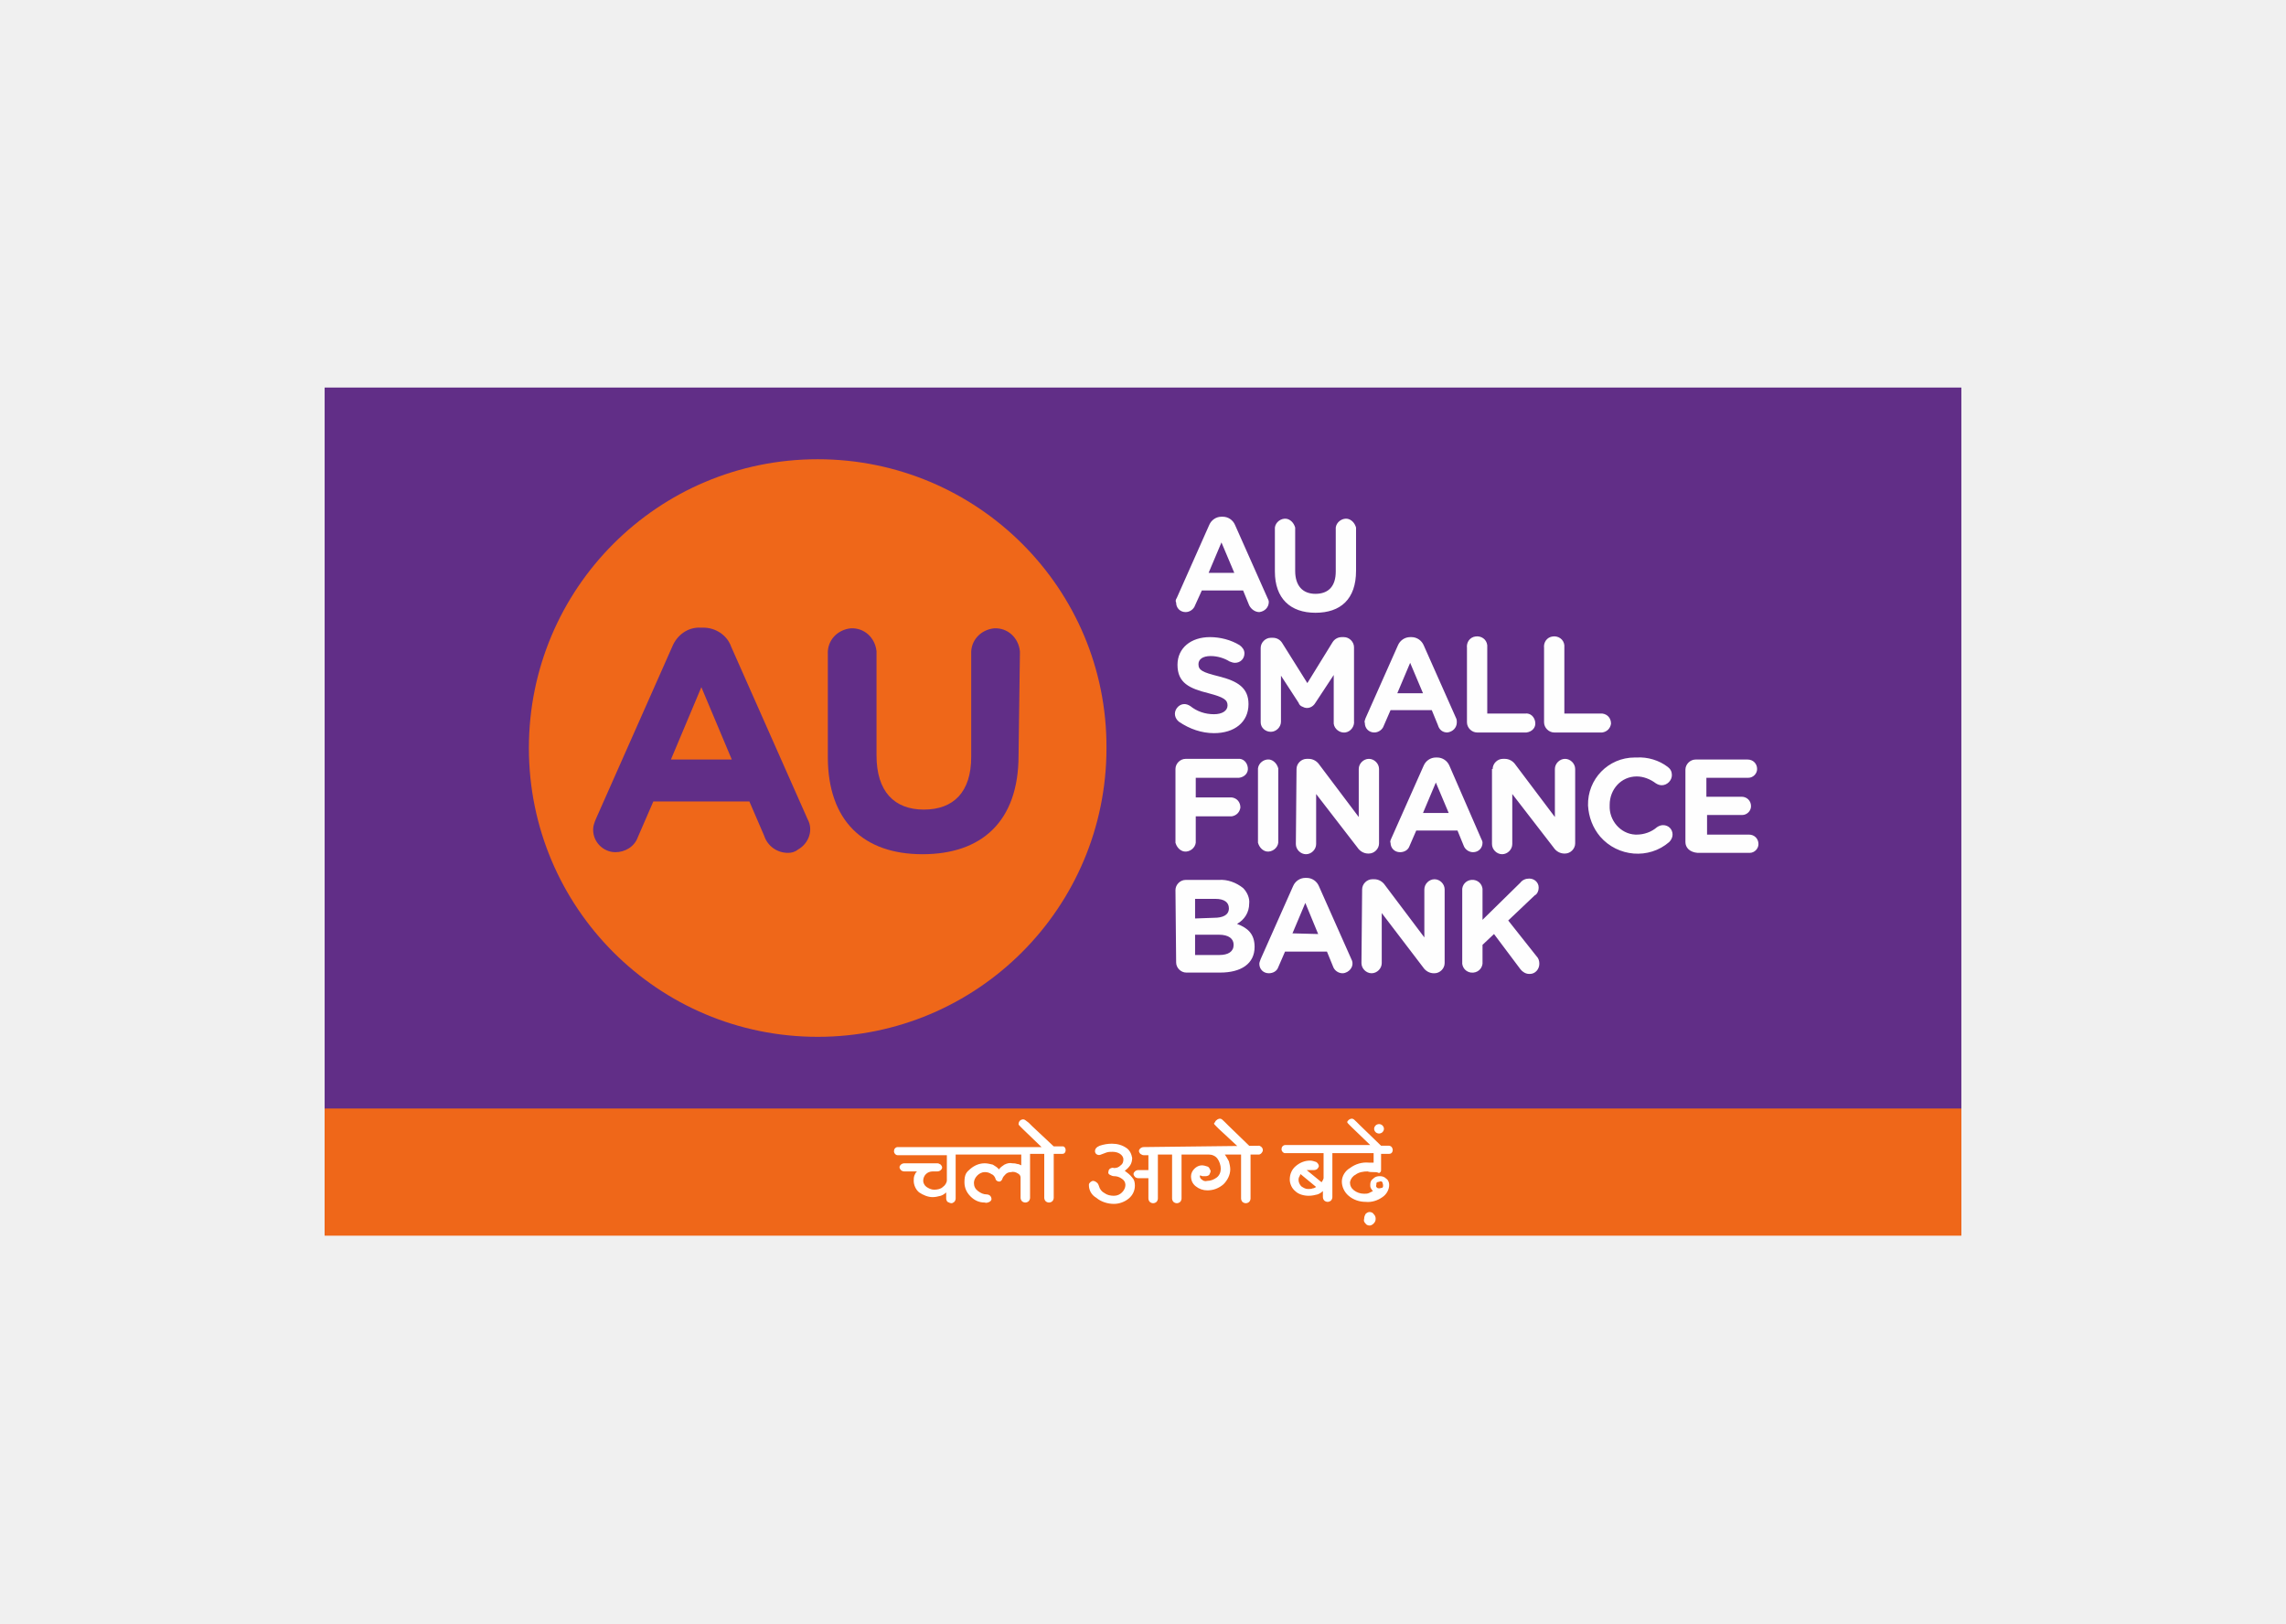
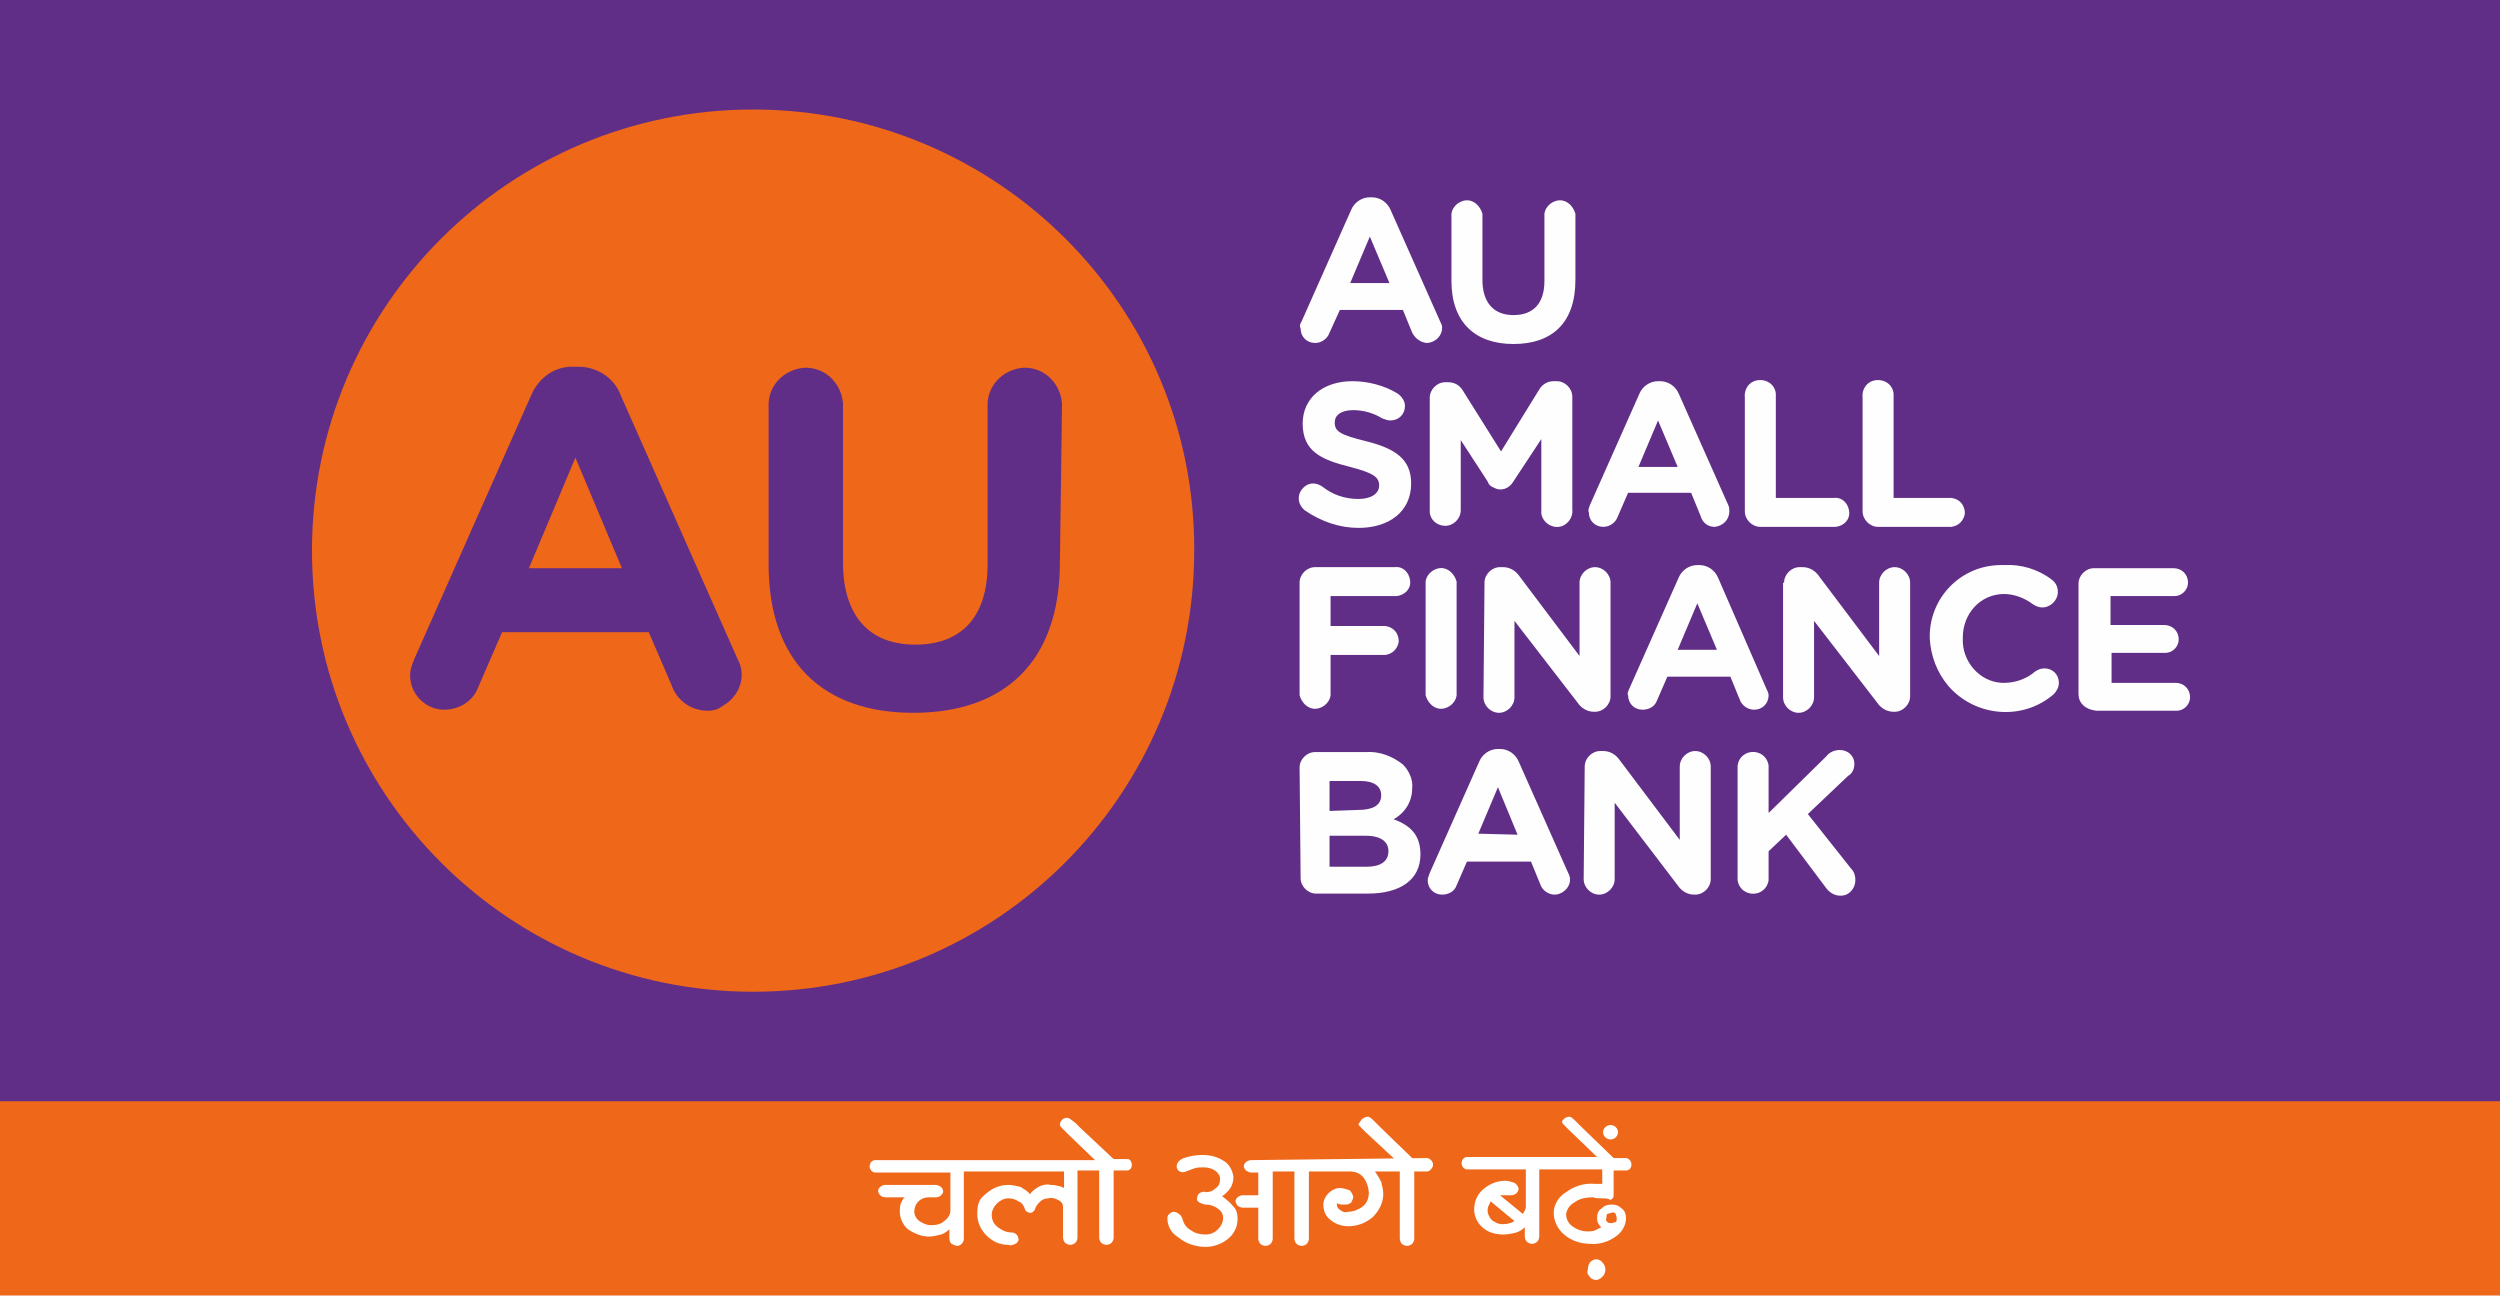
- <svg xmlns="http://www.w3.org/2000/svg" xml:space="preserve" id="Layer_1" x="0" y="0" viewBox="0 0 338 240">
-   <style>.st0{fill:#612e87}.st1{fill:#ef6719}</style>
-   <path d="M48 57.3h242v125.3H48z" class="st0" />
-   <path d="M120.9 67.9c-23.6 0-42.7 19.1-42.7 42.7s19.1 42.7 42.7 42.7 42.7-19.1 42.7-42.7c.1-23.6-19.1-42.7-42.7-42.7" class="st1" />
-   <path d="M116.5 126.1c-1.6 0-3-1-3.5-2.5l-2.2-5.1H96.6l-2.3 5.3c-.5 1.4-1.9 2.2-3.3 2.2-1.8 0-3.3-1.5-3.3-3.3v-.1c0-.5.2-1 .4-1.5l11.3-25.5c.7-1.7 2.3-2.9 4.2-2.8h.4c1.8 0 3.5 1.1 4.1 2.8l11.3 25.5c.9 1.6.2 3.6-1.4 4.5-.5.4-1 .5-1.5.5" class="st0" />
-   <path d="M99.2 112.3h9l-4.5-10.7z" class="st1" />
-   <path d="M150.6 111.7c0 9.8-5.5 14.6-14.2 14.6s-14-4.9-14-14.4V96.7c-.1-2 1.4-3.6 3.4-3.8 2-.1 3.6 1.4 3.8 3.4v15.4c0 5.3 2.6 8 7 8s7-2.6 7-7.8V96.7c-.1-2 1.4-3.6 3.4-3.8 2-.1 3.6 1.4 3.8 3.4v.4z" class="st0" />
-   <path d="m174 88.4 4.8-10.8c.3-.7 1-1.2 1.8-1.2h.2c.8 0 1.5.5 1.8 1.2l4.8 10.8c.1.2.2.4.2.6 0 .8-.6 1.4-1.4 1.5-.6 0-1.2-.4-1.5-1l-.9-2.2h-6.1l-1 2.2c-.2.6-.8 1-1.4 1-.8 0-1.4-.6-1.4-1.4-.1-.2-.1-.4.1-.7m8.5-3.7-1.9-4.5-1.9 4.5zm6-.2V78c.1-.8.9-1.4 1.7-1.3.6.1 1.1.6 1.3 1.3v6.4c0 2.2 1.1 3.4 3 3.4s3-1.1 3-3.3V78c.1-.8.9-1.4 1.7-1.3.6.1 1.1.6 1.3 1.3v6.4c0 4.2-2.3 6.2-6 6.2s-6-2.1-6-6.1m-14.2 22.2c-.6-.5-.8-1.3-.3-2 .3-.4.7-.6 1.1-.6q.45 0 .9.3c1 .8 2.2 1.2 3.5 1.2 1.2 0 2-.5 2-1.3s-.5-1.2-2.8-1.8c-2.8-.7-4.6-1.5-4.6-4.2 0-2.5 2-4.1 4.8-4.1 1.5 0 3.1.4 4.4 1.2.4.3.7.7.7 1.2 0 .8-.6 1.4-1.4 1.4-.3 0-.5-.1-.8-.2-.8-.5-1.8-.8-2.8-.8-1.2 0-1.8.5-1.8 1.2 0 .9.6 1.2 3 1.8 2.8.7 4.4 1.7 4.4 4.1 0 2.7-2.1 4.3-5.1 4.3-1.8 0-3.6-.6-5.2-1.7m12.1-10.9c0-.8.7-1.5 1.5-1.5h.3c.6 0 1.1.3 1.4.8l3.7 5.9 3.7-6c.3-.5.8-.8 1.4-.8h.3c.8 0 1.5.7 1.5 1.5v10.9c.1.8-.5 1.6-1.3 1.7s-1.6-.5-1.7-1.3v-7.2l-2.7 4.1c-.4.7-1.2 1-1.9.6q-.45-.15-.6-.6l-2.6-4v6.8c0 .8-.7 1.5-1.5 1.5s-1.5-.6-1.5-1.4zm15.5 10.4 4.8-10.8c.3-.7 1-1.2 1.8-1.2h.2c.8 0 1.5.5 1.8 1.2l4.8 10.8c.1.2.1.4.1.6 0 .8-.6 1.4-1.4 1.5-.7 0-1.2-.4-1.4-1.1l-.9-2.2h-6.1l-1 2.3c-.2.6-.8 1-1.4 1-.8 0-1.4-.6-1.4-1.4-.1-.2 0-.4.1-.7m8.5-3.7-1.9-4.5-1.9 4.5zm6.5-6.7c-.1-.8.4-1.6 1.3-1.7.8-.1 1.6.4 1.7 1.3v10.1h5.6c.8-.1 1.4.5 1.5 1.3s-.5 1.4-1.3 1.5h-7.3c-.8 0-1.5-.7-1.5-1.5zm11.4 0c-.1-.8.4-1.6 1.3-1.7.8-.1 1.6.4 1.7 1.3v10.1h5.6c.8.1 1.3.7 1.3 1.5-.1.7-.6 1.2-1.3 1.3h-7.1c-.8 0-1.5-.7-1.5-1.5zm-54.5 17.9c0-.8.7-1.5 1.5-1.5h7.7c.8-.1 1.4.5 1.5 1.3s-.5 1.4-1.3 1.5h-6.4v2.9h5.3c.8.1 1.3.7 1.3 1.5-.1.7-.6 1.2-1.3 1.3h-5.3v3.9c-.1.8-.9 1.4-1.7 1.3-.6-.1-1.1-.6-1.3-1.3zm12.2-.1c.1-.8.9-1.4 1.7-1.3.6.1 1.1.6 1.3 1.3v11c-.1.8-.9 1.4-1.7 1.3-.6-.1-1.1-.6-1.3-1.3zm5.7.1c0-.8.7-1.5 1.5-1.5h.3c.6 0 1.2.3 1.6.9l5.8 7.7v-7.1c0-.8.7-1.5 1.5-1.5s1.5.7 1.5 1.5v11c0 .8-.7 1.5-1.5 1.5h-.1c-.6 0-1.2-.3-1.6-.9l-6.1-7.9v7.4c0 .8-.7 1.5-1.5 1.5s-1.5-.7-1.5-1.5zm14 10.3 4.8-10.8c.3-.7 1-1.2 1.8-1.2h.2c.8 0 1.5.5 1.8 1.2L219 124c.1.2.2.4.2.6 0 .8-.6 1.4-1.4 1.4-.6 0-1.2-.4-1.4-1l-.9-2.2h-6.1l-1 2.3c-.2.6-.8.9-1.4.9-.8 0-1.4-.6-1.4-1.4-.1-.1 0-.4.1-.6m8.5-3.8-1.9-4.5-1.9 4.5zm6.5-6.5c0-.8.7-1.5 1.5-1.5h.3c.6 0 1.2.3 1.6.9l5.8 7.7v-7.1c0-.8.7-1.5 1.5-1.5s1.5.7 1.5 1.5v11c0 .8-.7 1.5-1.5 1.5h-.1c-.6 0-1.2-.3-1.6-.9l-6.1-7.9v7.4c0 .8-.7 1.5-1.5 1.5s-1.5-.7-1.5-1.5v-11.1zm14.1 5.4c-.1-3.9 3-7.1 6.9-7.1h.3c1.6-.1 3.3.4 4.6 1.4q.6.45.6 1.2c0 .8-.7 1.5-1.5 1.5q-.45 0-.9-.3c-.8-.6-1.8-1-2.8-1-2.3 0-4 1.9-4 4.2v.1c-.1 2.2 1.6 4.2 3.8 4.3h.2c1.1 0 2.2-.4 3-1.1q.45-.3.9-.3c.8 0 1.4.6 1.4 1.4 0 .4-.2.8-.5 1.1-3 2.6-7.6 2.2-10.2-.8-1.1-1.3-1.7-2.9-1.8-4.6m14.4 5.4v-10.7c0-.8.7-1.5 1.5-1.5h7.7c.8 0 1.4.6 1.4 1.4 0 .7-.6 1.3-1.3 1.3h-6.2v2.8h5.2c.8 0 1.4.6 1.4 1.4 0 .7-.6 1.3-1.3 1.3h-5.2v2.9h6.2c.8 0 1.4.6 1.4 1.4 0 .7-.6 1.3-1.3 1.3H251c-1.2-.1-1.8-.8-1.8-1.6m-75.4 7.1c0-.8.7-1.5 1.5-1.5h4.9c1.3-.1 2.6.4 3.6 1.2.6.6 1 1.5.9 2.3 0 1.3-.7 2.4-1.8 3 1.6.6 2.6 1.5 2.6 3.4 0 2.5-2 3.8-5.1 3.8h-5c-.8 0-1.5-.7-1.5-1.5zm5.7 4.1c1.3 0 2.2-.4 2.2-1.4 0-.9-.7-1.4-2-1.4h-3v2.9zm.8 5.5c1.3 0 2.1-.5 2.1-1.5 0-.9-.7-1.5-2.2-1.5h-3.5v3zm6.1.6 4.8-10.8c.3-.7 1-1.2 1.8-1.2h.2c.8 0 1.5.5 1.8 1.2l4.8 10.8c.4.7.1 1.5-.6 1.9-.2.1-.4.2-.7.2-.6 0-1.2-.4-1.4-1l-.9-2.2H190l-1 2.3c-.2.6-.8.9-1.4.9-.8 0-1.4-.6-1.4-1.4 0-.2.1-.4.2-.7m8.5-3.7-1.9-4.6-1.9 4.5zm6.5-6.6c0-.8.7-1.5 1.5-1.5h.3c.6 0 1.2.3 1.6.9l5.8 7.7v-7.1c0-.8.7-1.5 1.5-1.5s1.5.7 1.5 1.5v10.9c0 .8-.7 1.5-1.5 1.5h-.1c-.6 0-1.2-.3-1.6-.9l-6.1-8v7.4c0 .8-.7 1.5-1.5 1.5s-1.5-.7-1.5-1.5zm14.8-.1c.1-.8.8-1.4 1.7-1.3.7.1 1.2.6 1.3 1.3v4.6l5.6-5.5c.3-.4.8-.6 1.3-.6.8 0 1.4.6 1.4 1.3v.1c0 .4-.2.9-.6 1.1l-3.9 3.7 4.2 5.3c.3.3.4.7.4 1.1 0 .8-.6 1.5-1.4 1.5h-.1c-.5 0-1-.3-1.3-.7l-3.9-5.2-1.7 1.6v2.8c-.1.8-.8 1.4-1.7 1.3-.7-.1-1.2-.6-1.3-1.3z" style="fill:#fefefe" />
-   <path d="M48 163.9h242v18.8H48z" class="st1" />
-   <path d="M203.1 179.5c.2.2.3.4.3.7s-.1.5-.3.7q-.3.3-.6.3c-.2 0-.5-.1-.6-.3-.2-.2-.3-.4-.2-.7 0-.3.1-.5.2-.7q.3-.3.6-.3c.2 0 .5.1.6.3m.5-3.9c.1.1.2.1.4.1.1 0 .3-.1.4-.1.1-.1.1-.2.1-.4 0-.1-.1-.3-.1-.4-.1-.1-.2-.2-.4-.1-.1 0-.3.1-.4.1-.1.1-.1.2-.1.4-.1.2 0 .3.1.4m-4.2-10c.1-.1.3-.2.5-.2s.4.2.7.5l.5.5 3.1 3h1.2c.7.1.7 1.2 0 1.2h-1.2v2.3c0 .2 0 .3-.1.4s-.2.2-.3.1c-.2-.1-.5-.1-.7-.1-.3 0-.6 0-.9-.1-.6 0-1.3.1-1.8.5-.4.2-.7.6-.8 1.1q0 .75.6 1.2c.4.3.9.5 1.5.5.2 0 .5 0 .7-.1l.6-.3c-.1-.1-.2-.2-.3-.4s-.1-.3-.1-.5c0-.4.1-.7.4-.9.3-.3.6-.4 1-.4s.7.1 1 .4c.3.2.4.6.4.9 0 .7-.4 1.4-1 1.8-.7.5-1.6.8-2.5.7-.9 0-1.8-.3-2.5-.9-.6-.5-1-1.3-1-2.1s.5-1.6 1.2-2c.8-.6 1.8-.9 2.8-.8h.7v-1.4H197v6.5c0 .2-.1.4-.2.5s-.3.2-.5.2-.4-.1-.5-.2-.2-.3-.2-.5v-.9c-.2.2-.5.4-.8.5-.4.1-.8.2-1.3.2-.7 0-1.5-.2-2-.7-.5-.4-.8-1.1-.8-1.7 0-.8.3-1.5.9-2s1.3-.8 2.1-.8c.3 0 .6.1.9.2.2.1.4.4.4.6 0 .1-.1.3-.2.4s-.3.2-.5.2h-1.1l2.2 1.8c.1-.1.1-.2.2-.3 0-.1.1-.2.1-.3v-3.7H190c-.3 0-.6-.4-.5-.7 0-.3.3-.5.5-.5h12.6l-2.7-2.6-.4-.4c-.2-.2-.3-.3-.3-.4s.1-.2.2-.3m5 .8c.3.3.3.7 0 1-.1.1-.3.2-.5.2s-.4-.1-.5-.2c-.3-.3-.3-.7 0-1 .1-.1.3-.2.5-.2s.4.1.5.2m-12.3 7.6c-.1.2-.1.3-.1.5 0 .3.2.7.4.9.3.2.6.4 1 .4.2 0 .5 0 .7-.1.2 0 .3-.1.5-.2l-2.3-1.9c-.1.1-.1.3-.2.4m-12.2-8.4c.1-.1.3-.2.5-.2s.4.2.7.5l.5.5 3.2 3.1H183l-2.8-2.6-.4-.4c-.2-.2-.3-.3-.3-.4.2-.2.2-.4.4-.5m-13.4 4.1c.5.3.8.9.9 1.5 0 .4-.1.8-.3 1.1s-.5.6-.8.8c.4.3.8.6 1.1 1 .3.3.4.7.4 1.2 0 .7-.3 1.4-.9 1.9s-1.4.8-2.2.8c-.9 0-1.9-.3-2.6-.9-.7-.4-1.1-1.1-1.1-1.9 0-.2.1-.3.2-.4s.3-.2.4-.2c.2 0 .4.1.5.2.2.1.3.3.4.6.1.4.4.8.8 1 .4.3.9.4 1.4.4s.9-.2 1.2-.5.5-.7.5-1.1-.2-.7-.5-.9c-.4-.3-.8-.4-1.2-.4-.2 0-.4-.1-.6-.2s-.3-.3-.2-.5c0-.2.1-.3.2-.4.2-.1.4-.2.6-.1.4 0 .7-.1 1-.4.3-.2.4-.5.4-.9 0-.3-.2-.6-.5-.8s-.7-.3-1.1-.3c-.3 0-.6 0-.9.1s-.5.2-.8.3q-.3.15-.6 0c-.2-.1-.3-.3-.3-.5 0-.3.2-.6.7-.8q.9-.3 1.8-.3 1.2 0 2.1.6m19.7-.3c.3.1.6.4.5.8-.1.2-.2.4-.5.5h-1.3v6.5c0 .2-.1.4-.2.5s-.3.2-.5.2-.4-.1-.5-.2-.2-.3-.2-.5v-6.5h-2.4c.2.3.4.6.6 1 .1.4.2.8.2 1.2 0 .8-.4 1.6-1 2.2q-1.05.9-2.4.9c-.6 0-1.2-.2-1.7-.6s-.7-.9-.7-1.5c0-.4.2-.8.5-1.1s.7-.5 1.1-.5c.3 0 .6.1.9.2.2.1.3.4.4.6 0 .2-.1.4-.2.6-.1.1-.3.2-.5.2h-.5c-.1 0-.2-.1-.4-.1q0 .45.3.6c.2.2.5.3.8.2.5 0 1-.2 1.4-.5s.6-.8.6-1.3-.2-1.1-.5-1.5-.8-.6-1.3-.6h-4v6.5c0 .2-.1.4-.2.5s-.3.2-.5.2-.4-.1-.5-.2-.2-.3-.2-.5v-6.5h-2.1v6.5c0 .2-.1.4-.2.5s-.3.2-.5.2-.4-.1-.5-.2-.2-.3-.2-.5v-3h-1.5c-.2 0-.4-.1-.5-.2s-.2-.3-.2-.4c0-.2.1-.3.2-.4s.3-.2.5-.2h1.5v-2.2h-.7c-.2 0-.3-.1-.5-.2-.1-.1-.2-.3-.2-.4 0-.2.1-.3.2-.4s.3-.2.5-.2zm-29.1 1.2h-1.3v6.5c0 .2-.1.4-.2.5s-.3.2-.5.2-.4-.1-.5-.2-.2-.3-.2-.5v-6.5h-2.1v6.5c0 .2-.1.4-.2.5s-.3.2-.5.2-.4-.1-.5-.2-.2-.3-.2-.5v-3c0-.3-.2-.5-.4-.6-.3-.2-.7-.3-1-.2-.3 0-.6.1-.8.3s-.4.4-.5.7c0 .1-.1.2-.2.3s-.2.1-.3.1c-.2 0-.5-.2-.5-.4-.1-.3-.3-.6-.6-.7-.3-.2-.6-.3-1-.3s-.8.2-1.1.5-.5.7-.5 1.1q0 .75.6 1.2c.4.3.8.5 1.3.5.2 0 .4.1.5.2s.2.3.2.5c0 .1-.1.3-.3.4s-.5.2-.7.1q-1.2 0-2.1-.9t-.9-2.1c0-1.2.3-1.5.9-2s1.3-.8 2.1-.8c.4 0 .8.1 1.2.2.3.2.7.4.9.7.2-.3.5-.5.8-.7.4-.2.8-.3 1.2-.2.2 0 .4 0 .7.1.2 0 .4.1.6.2v-1.6h-9.7v6.5c0 .2-.1.4-.2.5s-.3.2-.4.2c-.2 0-.4-.1-.6-.2-.1-.1-.2-.3-.2-.5v-.9c-.2.2-.5.4-.8.5-.4.1-.8.2-1.2.2-.7 0-1.4-.3-2-.7-.5-.4-.8-1.1-.8-1.7 0-.3 0-.5.1-.8.1-.2.2-.5.4-.6h-1.9c-.2 0-.4-.1-.5-.2s-.2-.3-.2-.4c0-.2.1-.3.2-.4s.3-.2.5-.2h4.9c.2 0 .3.1.5.2.1.1.2.3.2.4 0 .2-.1.3-.2.4s-.3.2-.5.2h-.7c-.8 0-1.4.6-1.4 1.4 0 .3.2.7.5.9s.7.4 1.1.4c.5 0 1-.1 1.3-.4.3-.2.6-.6.6-1v-3.7h-7.3c-.3 0-.6-.4-.5-.7 0-.3.3-.5.5-.5H154l-2.7-2.6-.4-.4c-.2-.2-.3-.3-.3-.4 0-.2.1-.4.2-.5s.3-.2.5-.2.4.2.8.5l.5.5 3.2 3h1.4c.5.1.5 1.1-.1 1.1" style="fill:#fff" />
+ <svg xmlns="http://www.w3.org/2000/svg" xml:space="preserve" id="Layer_1" width="242" height="125.4" x="0" y="0" viewBox="0 0 242 125.4">
+   <style id="style1">.st0{fill:#612e87}.st1{fill:#ef6719}</style>
+   <path id="path1" d="M0 0h242v125.3H0Z" class="st0" />
+   <path id="path2" d="M72.9 10.6c-23.6 0-42.7 19.1-42.7 42.7S49.3 96 72.9 96s42.7-19.1 42.7-42.7c.1-23.6-19.1-42.7-42.7-42.7" class="st1" />
+   <path id="path3" d="M68.5 68.8c-1.6 0-3-1-3.5-2.5l-2.2-5.1H48.6l-2.3 5.3c-.5 1.4-1.9 2.2-3.3 2.2-1.8 0-3.3-1.5-3.3-3.3v-.1c0-.5.2-1 .4-1.5l11.3-25.5c.7-1.7 2.3-2.9 4.2-2.8h.4c1.8 0 3.5 1.1 4.1 2.8l11.3 25.5c.9 1.6.2 3.6-1.4 4.5-.5.4-1 .5-1.5.5" class="st0" />
+   <path id="path4" d="M51.2 55h9l-4.5-10.7Z" class="st1" />
+   <path id="path5" d="M102.6 54.4c0 9.8-5.5 14.6-14.2 14.6s-14-4.9-14-14.4V39.4c-.1-2 1.4-3.6 3.4-3.8 2-.1 3.6 1.4 3.8 3.4v15.4c0 5.3 2.6 8 7 8s7-2.6 7-7.8V39.4c-.1-2 1.4-3.6 3.4-3.8 2-.1 3.6 1.4 3.8 3.4v.4z" class="st0" />
+   <path id="path6" d="m126 31.1 4.8-10.8c.3-.7 1-1.2 1.8-1.2h.2c.8 0 1.5.5 1.8 1.2l4.8 10.8c.1.2.2.4.2.6 0 .8-.6 1.4-1.4 1.5-.6 0-1.2-.4-1.5-1l-.9-2.2h-6.1l-1 2.2c-.2.6-.8 1-1.4 1-.8 0-1.4-.6-1.4-1.4-.1-.2-.1-.4.1-.7m8.5-3.7-1.9-4.5-1.9 4.5zm6-.2v-6.5c.1-.8.9-1.4 1.7-1.3.6.1 1.1.6 1.3 1.3v6.4c0 2.2 1.1 3.4 3 3.4s3-1.1 3-3.3v-6.5c.1-.8.9-1.4 1.7-1.3.6.1 1.1.6 1.3 1.3v6.4c0 4.2-2.3 6.2-6 6.2s-6-2.1-6-6.1m-14.2 22.2c-.6-.5-.8-1.3-.3-2 .3-.4.7-.6 1.1-.6q.45 0 .9.3c1 .8 2.2 1.2 3.5 1.2 1.2 0 2-.5 2-1.3s-.5-1.2-2.8-1.8c-2.8-.7-4.6-1.5-4.6-4.2 0-2.5 2-4.1 4.8-4.1 1.5 0 3.1.4 4.4 1.2.4.3.7.7.7 1.2 0 .8-.6 1.4-1.4 1.4-.3 0-.5-.1-.8-.2-.8-.5-1.8-.8-2.8-.8-1.2 0-1.8.5-1.8 1.2 0 .9.6 1.2 3 1.8 2.8.7 4.4 1.7 4.4 4.1 0 2.7-2.1 4.3-5.1 4.3-1.8 0-3.6-.6-5.2-1.7m12.1-10.9c0-.8.7-1.5 1.5-1.5h.3c.6 0 1.1.3 1.4.8l3.7 5.9 3.7-6c.3-.5.8-.8 1.4-.8h.3c.8 0 1.5.7 1.5 1.5v10.9c.1.8-.5 1.6-1.3 1.7s-1.6-.5-1.7-1.3v-7.2l-2.7 4.1c-.4.7-1.2 1-1.9.6q-.45-.15-.6-.6l-2.6-4v6.8c0 .8-.7 1.5-1.5 1.5s-1.5-.6-1.5-1.4zm15.5 10.4 4.8-10.8c.3-.7 1-1.2 1.8-1.2h.2c.8 0 1.5.5 1.8 1.2l4.8 10.8c.1.2.1.4.1.6 0 .8-.6 1.4-1.4 1.5-.7 0-1.2-.4-1.4-1.1l-.9-2.2h-6.1l-1 2.3c-.2.6-.8 1-1.4 1-.8 0-1.4-.6-1.4-1.4-.1-.2 0-.4.1-.7m8.5-3.7-1.9-4.5-1.9 4.5zm6.5-6.7c-.1-.8.4-1.6 1.3-1.7.8-.1 1.6.4 1.7 1.3v10.1h5.6c.8-.1 1.4.5 1.5 1.3s-.5 1.4-1.3 1.5h-7.3c-.8 0-1.5-.7-1.5-1.5zm11.4 0c-.1-.8.4-1.6 1.3-1.7.8-.1 1.6.4 1.7 1.3v10.1h5.6c.8.1 1.3.7 1.3 1.5-.1.7-.6 1.2-1.3 1.3h-7.1c-.8 0-1.5-.7-1.5-1.5zm-54.5 17.9c0-.8.7-1.5 1.5-1.5h7.7c.8-.1 1.4.5 1.5 1.3s-.5 1.4-1.3 1.5h-6.4v2.9h5.3c.8.1 1.3.7 1.3 1.5-.1.7-.6 1.2-1.3 1.3h-5.3v3.9c-.1.8-.9 1.4-1.7 1.3-.6-.1-1.1-.6-1.3-1.3zm12.2-.1c.1-.8.9-1.4 1.7-1.3.6.1 1.1.6 1.3 1.3v11c-.1.8-.9 1.4-1.7 1.3-.6-.1-1.1-.6-1.3-1.3zm5.7.1c0-.8.7-1.5 1.5-1.5h.3c.6 0 1.2.3 1.6.9l5.8 7.7v-7.1c0-.8.7-1.5 1.5-1.5s1.5.7 1.5 1.5v11c0 .8-.7 1.5-1.5 1.5h-.1c-.6 0-1.2-.3-1.6-.9l-6.1-7.9v7.4c0 .8-.7 1.5-1.5 1.5s-1.5-.7-1.5-1.5zm14 10.3 4.8-10.8c.3-.7 1-1.2 1.8-1.2h.2c.8 0 1.5.5 1.8 1.2l4.7 10.8c.1.2.2.4.2.6 0 .8-.6 1.4-1.4 1.4-.6 0-1.2-.4-1.4-1l-.9-2.2h-6.1l-1 2.3c-.2.6-.8.9-1.4.9-.8 0-1.4-.6-1.4-1.4-.1-.1 0-.4.1-.6m8.5-3.8-1.9-4.5-1.9 4.5zm6.5-6.5c0-.8.7-1.5 1.5-1.5h.3c.6 0 1.2.3 1.6.9l5.8 7.7v-7.1c0-.8.7-1.5 1.5-1.5s1.5.7 1.5 1.5v11c0 .8-.7 1.5-1.5 1.5h-.1c-.6 0-1.2-.3-1.6-.9l-6.1-7.9v7.4c0 .8-.7 1.5-1.5 1.5s-1.5-.7-1.5-1.5V56.4Zm14.1 5.4c-.1-3.9 3-7.1 6.9-7.1h.3c1.6-.1 3.3.4 4.6 1.4q.6.45.6 1.2c0 .8-.7 1.5-1.5 1.5q-.45 0-.9-.3c-.8-.6-1.8-1-2.8-1-2.3 0-4 1.9-4 4.2v.1c-.1 2.2 1.6 4.2 3.8 4.3h.2c1.1 0 2.2-.4 3-1.1q.45-.3.9-.3c.8 0 1.4.6 1.4 1.4 0 .4-.2.8-.5 1.1-3 2.6-7.6 2.2-10.2-.8-1.1-1.3-1.7-2.9-1.8-4.6m14.4 5.4V56.5c0-.8.7-1.5 1.5-1.5h7.7c.8 0 1.4.6 1.4 1.4 0 .7-.6 1.3-1.3 1.3h-6.2v2.8h5.2c.8 0 1.4.6 1.4 1.4 0 .7-.6 1.3-1.3 1.3h-5.2v2.9h6.2c.8 0 1.4.6 1.4 1.4 0 .7-.6 1.3-1.3 1.3H203c-1.2-.1-1.8-.8-1.8-1.6m-75.4 7.1c0-.8.7-1.5 1.5-1.5h4.9c1.3-.1 2.6.4 3.6 1.2.6.6 1 1.5.9 2.3 0 1.3-.7 2.4-1.8 3 1.6.6 2.6 1.5 2.6 3.4 0 2.5-2 3.8-5.1 3.8h-5c-.8 0-1.5-.7-1.5-1.5zm5.7 4.1c1.3 0 2.2-.4 2.2-1.4 0-.9-.7-1.4-2-1.4h-3v2.9zm.8 5.5c1.3 0 2.1-.5 2.1-1.5 0-.9-.7-1.5-2.2-1.5h-3.5v3zm6.1.6 4.8-10.8c.3-.7 1-1.2 1.8-1.2h.2c.8 0 1.5.5 1.8 1.2l4.8 10.8c.4.7.1 1.5-.6 1.9-.2.1-.4.2-.7.2-.6 0-1.2-.4-1.4-1l-.9-2.2H142l-1 2.3c-.2.6-.8.9-1.4.9-.8 0-1.4-.6-1.4-1.4 0-.2.1-.4.2-.7m8.5-3.7-1.9-4.6-1.9 4.5zm6.5-6.6c0-.8.7-1.5 1.5-1.5h.3c.6 0 1.2.3 1.6.9l5.8 7.7v-7.1c0-.8.7-1.5 1.5-1.5s1.5.7 1.5 1.5v10.9c0 .8-.7 1.5-1.5 1.5h-.1c-.6 0-1.2-.3-1.6-.9l-6.1-8v7.4c0 .8-.7 1.5-1.5 1.5s-1.5-.7-1.5-1.5zm14.8-.1c.1-.8.8-1.4 1.7-1.3.7.1 1.2.6 1.3 1.3v4.6l5.6-5.5c.3-.4.8-.6 1.3-.6.8 0 1.4.6 1.4 1.3v.1c0 .4-.2.9-.6 1.1l-3.9 3.7 4.2 5.3c.3.3.4.7.4 1.1 0 .8-.6 1.5-1.4 1.5h-.1c-.5 0-1-.3-1.3-.7l-3.9-5.2-1.7 1.6v2.8c-.1.8-.8 1.4-1.7 1.3-.7-.1-1.2-.6-1.3-1.3z" style="fill:#fefefe" />
+   <path id="path7" d="M0 106.6h242v18.8H0Z" class="st1" />
+   <path id="path8" d="M155.1 122.2c.2.2.3.4.3.7s-.1.5-.3.7q-.3.3-.6.3c-.2 0-.5-.1-.6-.3-.2-.2-.3-.4-.2-.7 0-.3.1-.5.2-.7q.3-.3.6-.3c.2 0 .5.1.6.3m.5-3.9c.1.1.2.1.4.1.1 0 .3-.1.4-.1.1-.1.1-.2.1-.4 0-.1-.1-.3-.1-.4-.1-.1-.2-.2-.4-.1-.1 0-.3.1-.4.1-.1.1-.1.2-.1.4-.1.2 0 .3.1.4m-4.2-10c.1-.1.3-.2.5-.2s.4.2.7.5l.5.5 3.1 3h1.2c.7.1.7 1.2 0 1.2h-1.2v2.3c0 .2 0 .3-.1.4s-.2.2-.3.1c-.2-.1-.5-.1-.7-.1-.3 0-.6 0-.9-.1-.6 0-1.3.1-1.8.5-.4.2-.7.6-.8 1.1q0 .75.6 1.2c.4.3.9.5 1.5.5.2 0 .5 0 .7-.1l.6-.3c-.1-.1-.2-.2-.3-.4s-.1-.3-.1-.5c0-.4.1-.7.4-.9.3-.3.6-.4 1-.4s.7.1 1 .4c.3.2.4.6.4.9 0 .7-.4 1.4-1 1.8-.7.5-1.6.8-2.5.7-.9 0-1.8-.3-2.5-.9-.6-.5-1-1.3-1-2.1s.5-1.6 1.2-2c.8-.6 1.8-.9 2.8-.8h.7v-1.4H149v6.5c0 .2-.1.4-.2.5s-.3.2-.5.2-.4-.1-.5-.2-.2-.3-.2-.5v-.9c-.2.2-.5.4-.8.5-.4.1-.8.2-1.3.2-.7 0-1.5-.2-2-.7-.5-.4-.8-1.1-.8-1.7 0-.8.3-1.5.9-2s1.3-.8 2.1-.8c.3 0 .6.1.9.2.2.1.4.4.4.6 0 .1-.1.3-.2.4s-.3.2-.5.2h-1.1l2.2 1.8c.1-.1.1-.2.2-.3 0-.1.1-.2.1-.3v-3.7H142c-.3 0-.6-.4-.5-.7 0-.3.3-.5.5-.5h12.6l-2.7-2.6-.4-.4c-.2-.2-.3-.3-.3-.4s.1-.2.2-.3m5 .8c.3.3.3.7 0 1-.1.1-.3.2-.5.2s-.4-.1-.5-.2c-.3-.3-.3-.7 0-1 .1-.1.3-.2.5-.2s.4.1.5.2m-12.3 7.6c-.1.2-.1.3-.1.5 0 .3.2.7.4.9.3.2.6.4 1 .4.2 0 .5 0 .7-.1.2 0 .3-.1.5-.2l-2.3-1.9c-.1.1-.1.3-.2.4m-12.2-8.4c.1-.1.3-.2.5-.2s.4.2.7.5l.5.5 3.2 3.1H135l-2.8-2.6-.4-.4c-.2-.2-.3-.3-.3-.4.2-.2.2-.4.4-.5m-13.4 4.1c.5.3.8.9.9 1.5 0 .4-.1.8-.3 1.1s-.5.6-.8.8c.4.3.8.6 1.1 1 .3.3.4.7.4 1.2 0 .7-.3 1.4-.9 1.9s-1.4.8-2.2.8c-.9 0-1.9-.3-2.6-.9-.7-.4-1.1-1.1-1.1-1.9 0-.2.1-.3.2-.4s.3-.2.4-.2c.2 0 .4.1.5.2.2.1.3.3.4.6.1.4.4.8.8 1 .4.3.9.4 1.4.4s.9-.2 1.2-.5.5-.7.5-1.1-.2-.7-.5-.9c-.4-.3-.8-.4-1.2-.4-.2 0-.4-.1-.6-.2s-.3-.3-.2-.5c0-.2.1-.3.2-.4.2-.1.4-.2.6-.1.4 0 .7-.1 1-.4.3-.2.4-.5.4-.9 0-.3-.2-.6-.5-.8s-.7-.3-1.1-.3c-.3 0-.6 0-.9.1s-.5.2-.8.3q-.3.15-.6 0c-.2-.1-.3-.3-.3-.5 0-.3.2-.6.7-.8q.9-.3 1.8-.3 1.2 0 2.1.6m19.7-.3c.3.1.6.4.5.8-.1.2-.2.4-.5.5h-1.3v6.5c0 .2-.1.4-.2.5s-.3.2-.5.2-.4-.1-.5-.2-.2-.3-.2-.5v-6.5h-2.4c.2.3.4.6.6 1 .1.4.2.8.2 1.2 0 .8-.4 1.6-1 2.2q-1.05.9-2.4.9c-.6 0-1.2-.2-1.7-.6s-.7-.9-.7-1.5c0-.4.2-.8.5-1.1s.7-.5 1.1-.5c.3 0 .6.1.9.2.2.1.3.4.4.6 0 .2-.1.4-.2.6-.1.1-.3.2-.5.2h-.5c-.1 0-.2-.1-.4-.1q0 .45.3.6c.2.2.5.3.8.2.5 0 1-.2 1.4-.5s.6-.8.6-1.3-.2-1.1-.5-1.5-.8-.6-1.3-.6h-4v6.5c0 .2-.1.4-.2.5s-.3.2-.5.2-.4-.1-.5-.2-.2-.3-.2-.5v-6.5h-2.1v6.5c0 .2-.1.4-.2.5s-.3.2-.5.2-.4-.1-.5-.2-.2-.3-.2-.5v-3h-1.5c-.2 0-.4-.1-.5-.2s-.2-.3-.2-.4c0-.2.1-.3.2-.4s.3-.2.5-.2h1.5v-2.2h-.7c-.2 0-.3-.1-.5-.2-.1-.1-.2-.3-.2-.4 0-.2.1-.3.2-.4s.3-.2.5-.2zm-29.1 1.2h-1.3v6.5c0 .2-.1.4-.2.5s-.3.2-.5.2-.4-.1-.5-.2-.2-.3-.2-.5v-6.5h-2.1v6.5c0 .2-.1.4-.2.5s-.3.2-.5.2-.4-.1-.5-.2-.2-.3-.2-.5v-3c0-.3-.2-.5-.4-.6-.3-.2-.7-.3-1-.2-.3 0-.6.1-.8.3s-.4.4-.5.7c0 .1-.1.2-.2.3s-.2.1-.3.1c-.2 0-.5-.2-.5-.4-.1-.3-.3-.6-.6-.7-.3-.2-.6-.3-1-.3s-.8.2-1.1.5-.5.7-.5 1.1q0 .75.6 1.2c.4.3.8.5 1.3.5.2 0 .4.1.5.2s.2.3.2.5c0 .1-.1.3-.3.4s-.5.2-.7.1q-1.2 0-2.1-.9t-.9-2.1c0-1.2.3-1.5.9-2s1.3-.8 2.1-.8c.4 0 .8.1 1.2.2.3.2.7.4.9.7.2-.3.5-.5.8-.7.4-.2.8-.3 1.2-.2.2 0 .4 0 .7.1.2 0 .4.1.6.2v-1.6h-9.7v6.5c0 .2-.1.4-.2.5s-.3.2-.4.2c-.2 0-.4-.1-.6-.2-.1-.1-.2-.3-.2-.5v-.9c-.2.2-.5.4-.8.5-.4.1-.8.2-1.2.2-.7 0-1.4-.3-2-.7-.5-.4-.8-1.1-.8-1.7 0-.3 0-.5.1-.8.1-.2.2-.5.4-.6h-1.9c-.2 0-.4-.1-.5-.2s-.2-.3-.2-.4c0-.2.1-.3.2-.4s.3-.2.5-.2h4.9c.2 0 .3.1.5.2.1.1.2.3.2.4 0 .2-.1.3-.2.4s-.3.2-.5.2h-.7c-.8 0-1.4.6-1.4 1.4 0 .3.2.7.5.9s.7.4 1.1.4c.5 0 1-.1 1.3-.4.3-.2.6-.6.6-1v-3.7h-7.3c-.3 0-.6-.4-.5-.7 0-.3.3-.5.5-.5H106l-2.7-2.6-.4-.4c-.2-.2-.3-.3-.3-.4 0-.2.1-.4.2-.5s.3-.2.5-.2.4.2.8.5l.5.5 3.2 3h1.4c.5.1.5 1.1-.1 1.1" style="fill:#fff" />
</svg>
